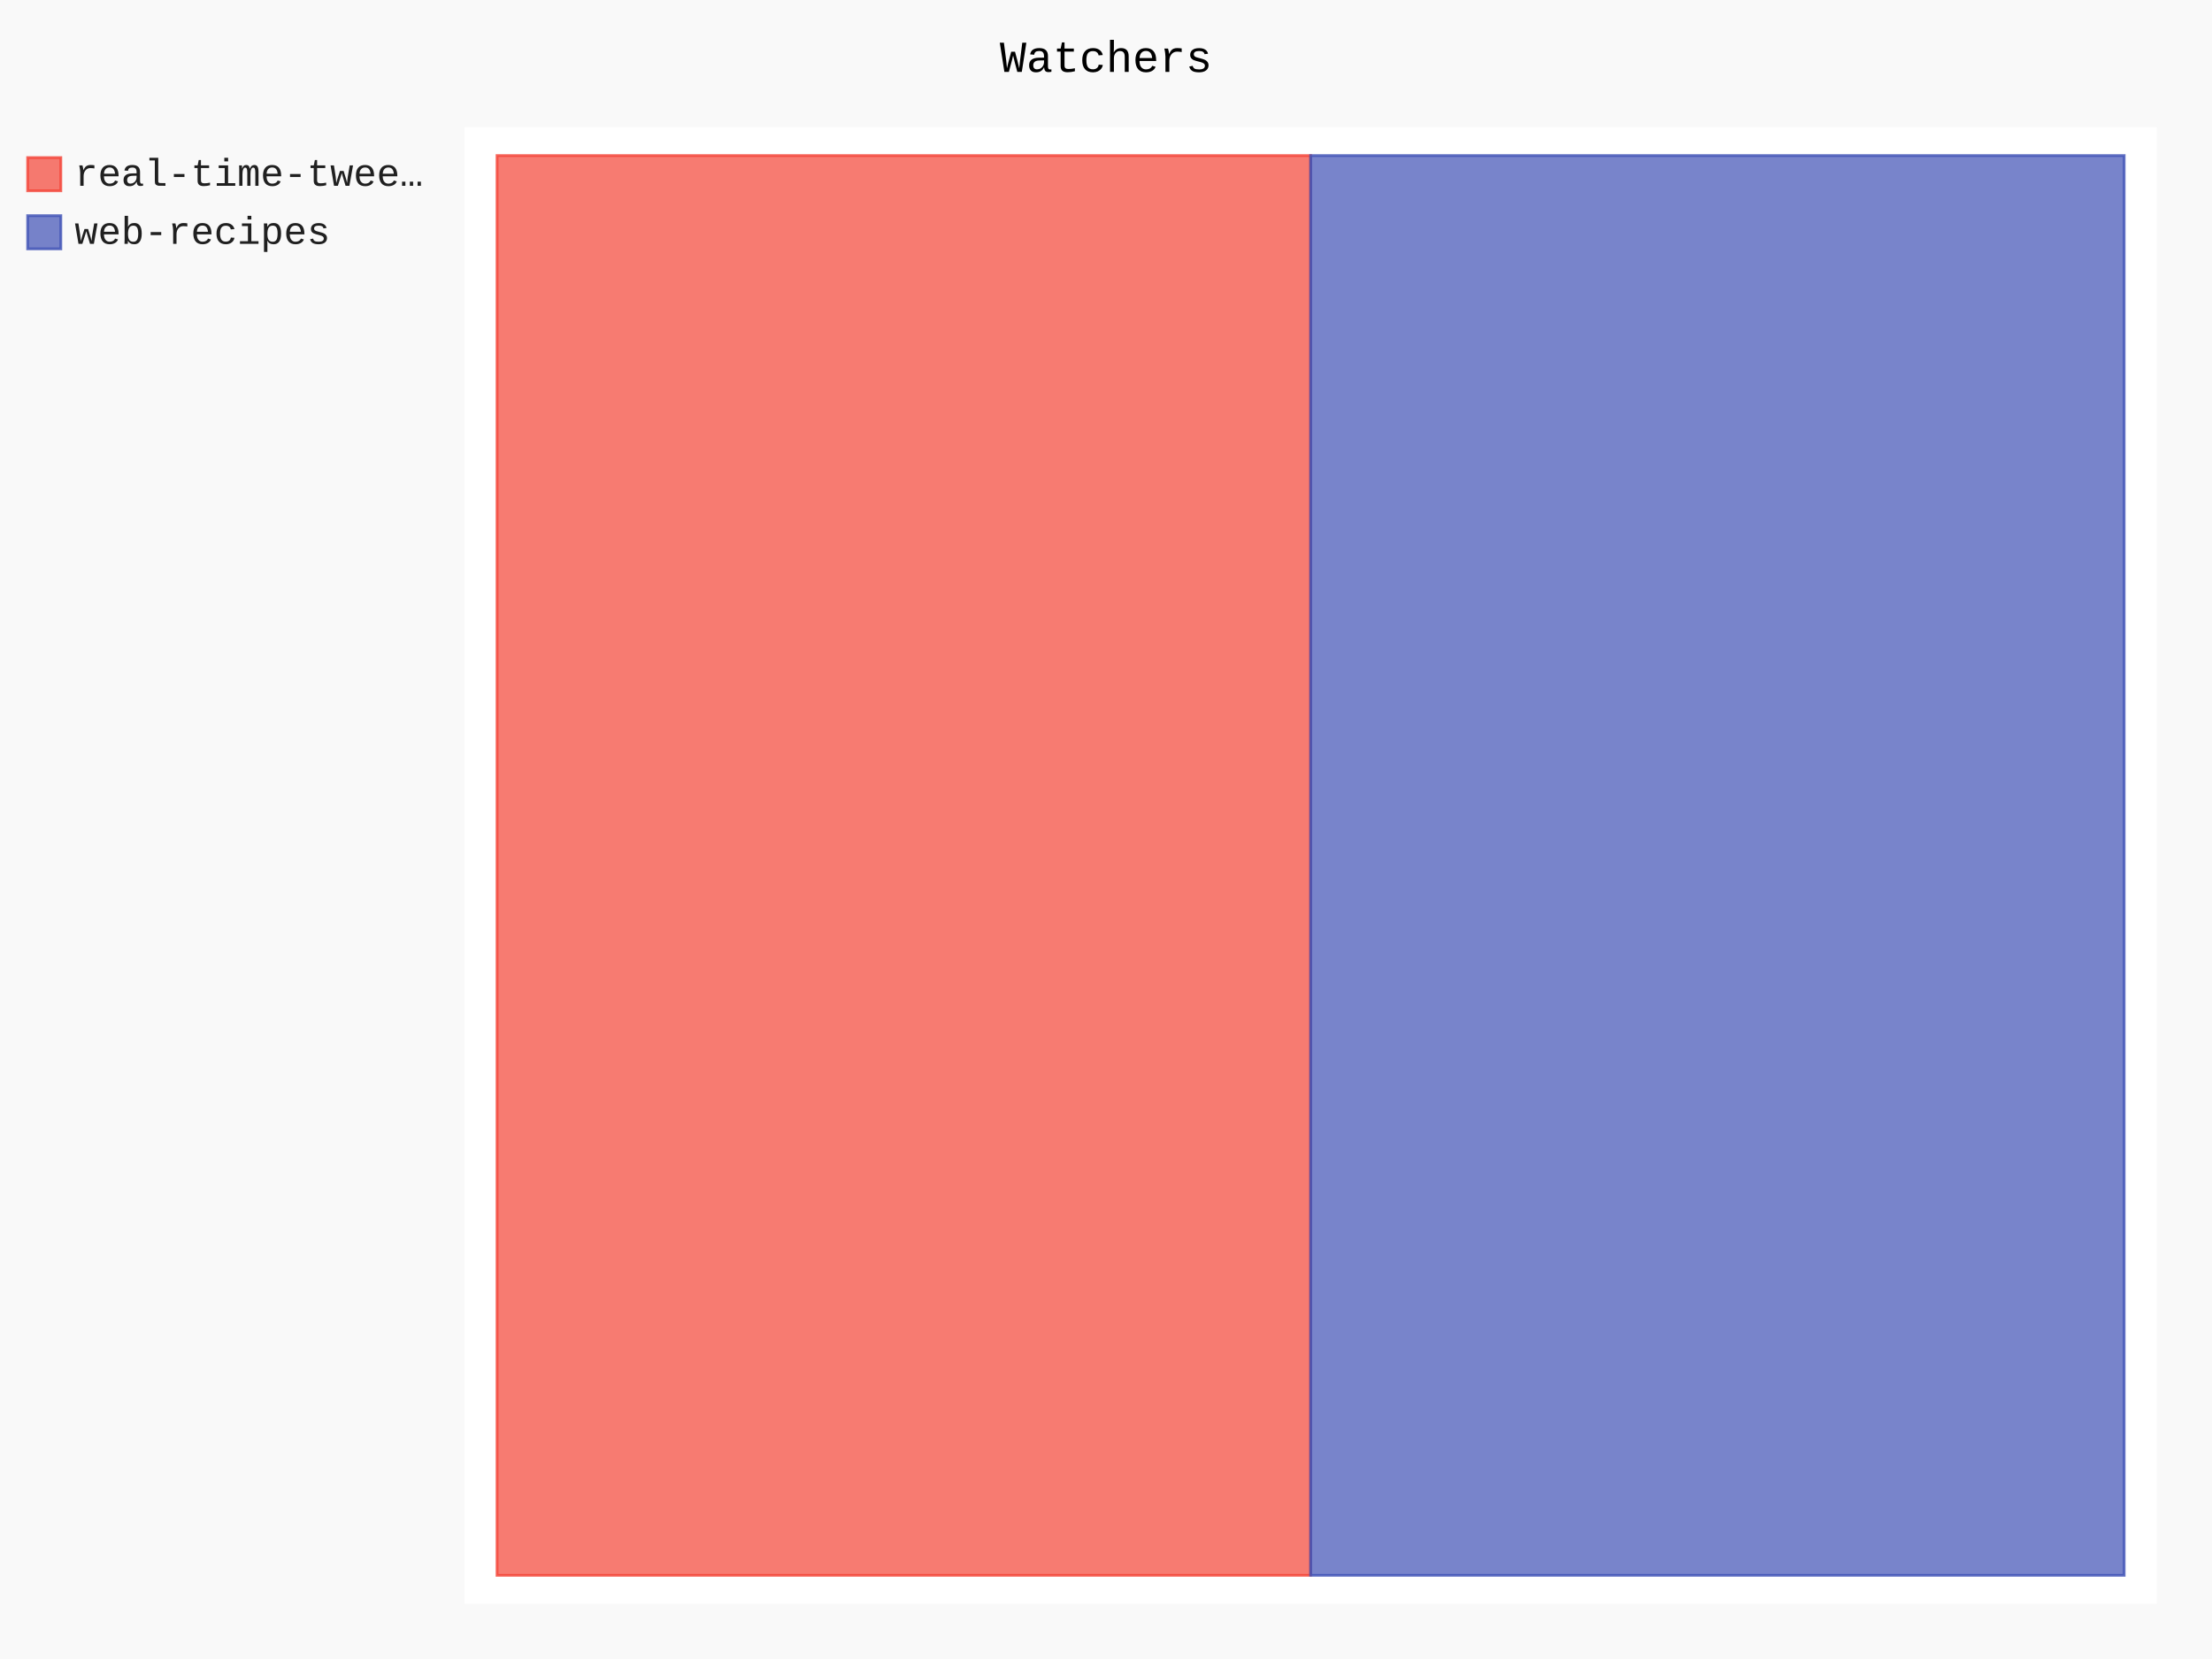
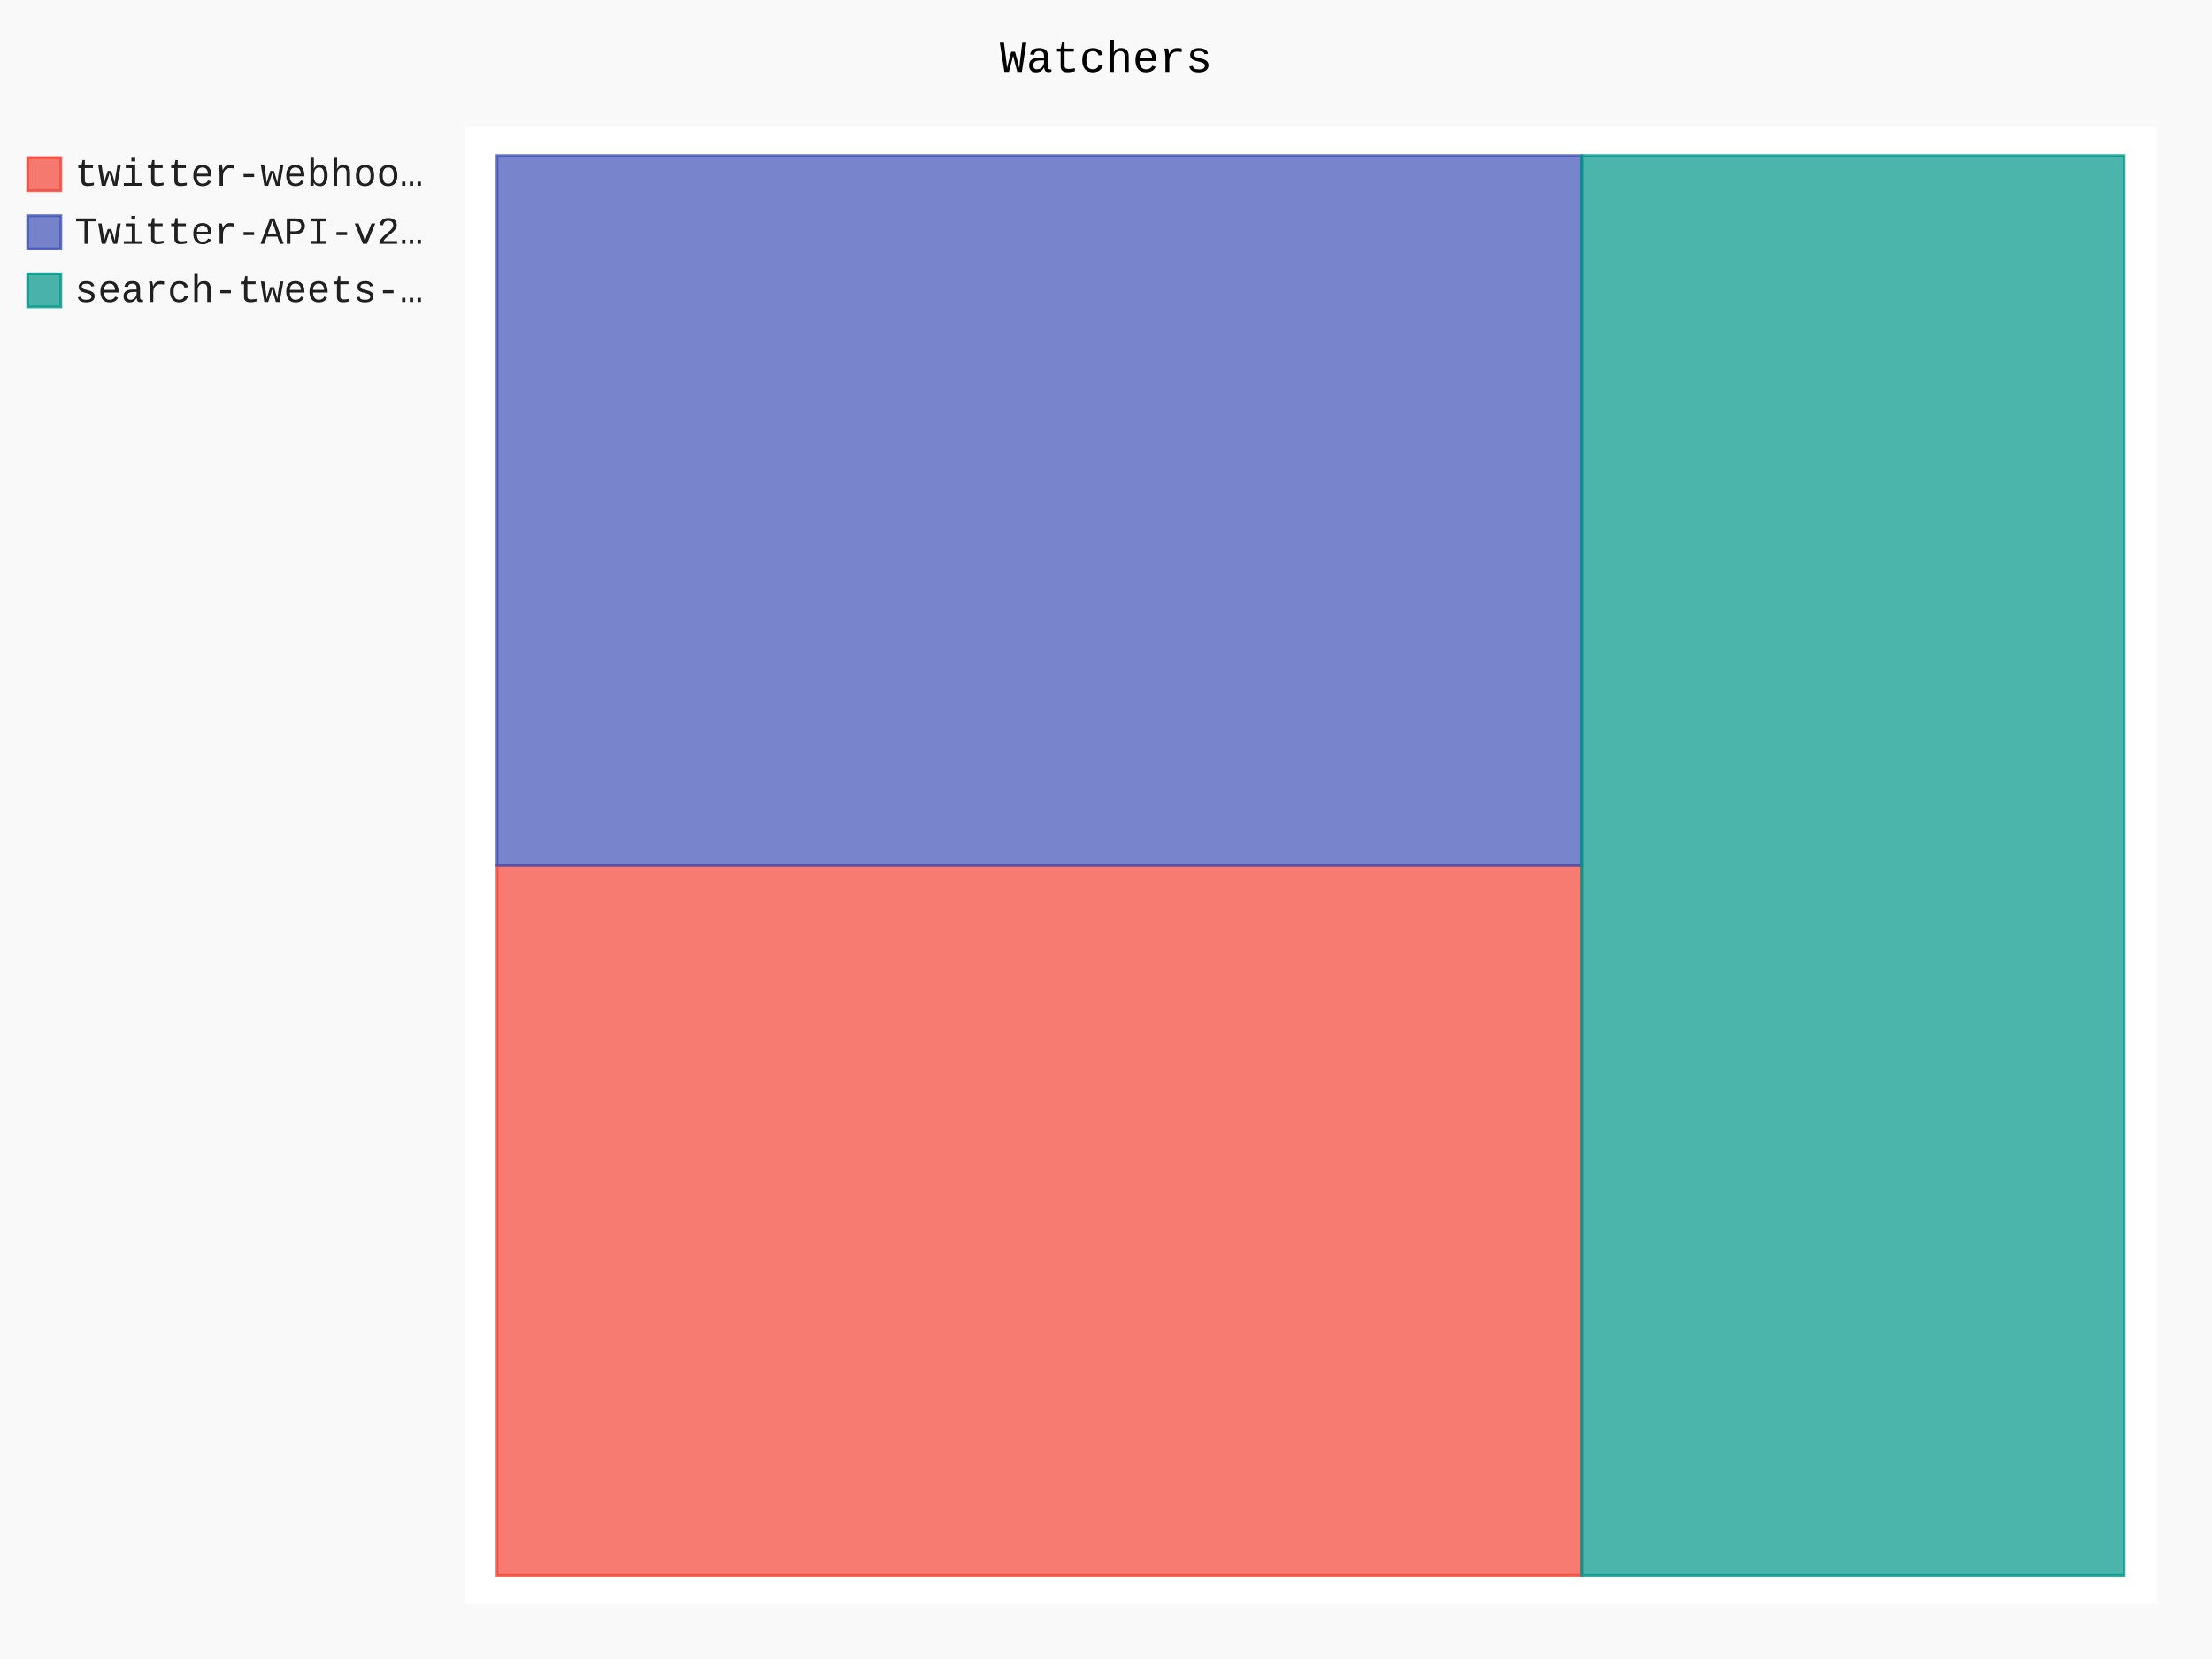
- <svg xmlns="http://www.w3.org/2000/svg" id="chart-ee04c11e-90aa-4029-8732-e5803a0ba711" class="pygal-chart" viewBox="0 0 800 600">
+ <svg xmlns="http://www.w3.org/2000/svg" id="chart-e238314e-1ccf-4ff5-9af2-c9c27f734ba3" class="pygal-chart" viewBox="0 0 800 600">
  <defs>
-     <style type="text/css">#chart-ee04c11e-90aa-4029-8732-e5803a0ba711{-webkit-user-select:none;-webkit-font-smoothing:antialiased;font-family:Consolas,"Liberation Mono",Menlo,Courier,monospace}#chart-ee04c11e-90aa-4029-8732-e5803a0ba711 .title{font-family:Consolas,"Liberation Mono",Menlo,Courier,monospace;font-size:16px}#chart-ee04c11e-90aa-4029-8732-e5803a0ba711 .legends .legend text{font-family:Consolas,"Liberation Mono",Menlo,Courier,monospace;font-size:14px}#chart-ee04c11e-90aa-4029-8732-e5803a0ba711 .axis text{font-family:Consolas,"Liberation Mono",Menlo,Courier,monospace;font-size:10px}#chart-ee04c11e-90aa-4029-8732-e5803a0ba711 .axis text.major{font-family:Consolas,"Liberation Mono",Menlo,Courier,monospace;font-size:10px}#chart-ee04c11e-90aa-4029-8732-e5803a0ba711 .text-overlay text.value{font-family:Consolas,"Liberation Mono",Menlo,Courier,monospace;font-size:16px}#chart-ee04c11e-90aa-4029-8732-e5803a0ba711 .text-overlay text.label{font-family:Consolas,"Liberation Mono",Menlo,Courier,monospace;font-size:10px}#chart-ee04c11e-90aa-4029-8732-e5803a0ba711 .tooltip{font-family:Consolas,"Liberation Mono",Menlo,Courier,monospace;font-size:14px}#chart-ee04c11e-90aa-4029-8732-e5803a0ba711 text.no_data{font-family:Consolas,"Liberation Mono",Menlo,Courier,monospace;font-size:64px}
- #chart-ee04c11e-90aa-4029-8732-e5803a0ba711{background-color:rgba(249,249,249,1)}#chart-ee04c11e-90aa-4029-8732-e5803a0ba711 path,#chart-ee04c11e-90aa-4029-8732-e5803a0ba711 line,#chart-ee04c11e-90aa-4029-8732-e5803a0ba711 rect,#chart-ee04c11e-90aa-4029-8732-e5803a0ba711 circle{-webkit-transition:150ms;-moz-transition:150ms;transition:150ms}#chart-ee04c11e-90aa-4029-8732-e5803a0ba711 .graph &gt; .background{fill:rgba(249,249,249,1)}#chart-ee04c11e-90aa-4029-8732-e5803a0ba711 .plot &gt; .background{fill:rgba(255,255,255,1)}#chart-ee04c11e-90aa-4029-8732-e5803a0ba711 .graph{fill:rgba(0,0,0,.87)}#chart-ee04c11e-90aa-4029-8732-e5803a0ba711 text.no_data{fill:rgba(0,0,0,1)}#chart-ee04c11e-90aa-4029-8732-e5803a0ba711 .title{fill:rgba(0,0,0,1)}#chart-ee04c11e-90aa-4029-8732-e5803a0ba711 .legends .legend text{fill:rgba(0,0,0,.87)}#chart-ee04c11e-90aa-4029-8732-e5803a0ba711 .legends .legend:hover text{fill:rgba(0,0,0,1)}#chart-ee04c11e-90aa-4029-8732-e5803a0ba711 .axis .line{stroke:rgba(0,0,0,1)}#chart-ee04c11e-90aa-4029-8732-e5803a0ba711 .axis .guide.line{stroke:rgba(0,0,0,.54)}#chart-ee04c11e-90aa-4029-8732-e5803a0ba711 .axis .major.line{stroke:rgba(0,0,0,.87)}#chart-ee04c11e-90aa-4029-8732-e5803a0ba711 .axis text.major{fill:rgba(0,0,0,1)}#chart-ee04c11e-90aa-4029-8732-e5803a0ba711 .axis.y .guides:hover .guide.line,#chart-ee04c11e-90aa-4029-8732-e5803a0ba711 .line-graph .axis.x .guides:hover .guide.line,#chart-ee04c11e-90aa-4029-8732-e5803a0ba711 .stackedline-graph .axis.x .guides:hover .guide.line,#chart-ee04c11e-90aa-4029-8732-e5803a0ba711 .xy-graph .axis.x .guides:hover .guide.line{stroke:rgba(0,0,0,1)}#chart-ee04c11e-90aa-4029-8732-e5803a0ba711 .axis .guides:hover text{fill:rgba(0,0,0,1)}#chart-ee04c11e-90aa-4029-8732-e5803a0ba711 .reactive{fill-opacity:.7;stroke-opacity:.8}#chart-ee04c11e-90aa-4029-8732-e5803a0ba711 .ci{stroke:rgba(0,0,0,.87)}#chart-ee04c11e-90aa-4029-8732-e5803a0ba711 .reactive.active,#chart-ee04c11e-90aa-4029-8732-e5803a0ba711 .active .reactive{fill-opacity:.8;stroke-opacity:.9;stroke-width:4}#chart-ee04c11e-90aa-4029-8732-e5803a0ba711 .ci .reactive.active{stroke-width:1.5}#chart-ee04c11e-90aa-4029-8732-e5803a0ba711 .series text{fill:rgba(0,0,0,1)}#chart-ee04c11e-90aa-4029-8732-e5803a0ba711 .tooltip rect{fill:rgba(255,255,255,1);stroke:rgba(0,0,0,1);-webkit-transition:opacity 150ms;-moz-transition:opacity 150ms;transition:opacity 150ms}#chart-ee04c11e-90aa-4029-8732-e5803a0ba711 .tooltip .label{fill:rgba(0,0,0,.87)}#chart-ee04c11e-90aa-4029-8732-e5803a0ba711 .tooltip .label{fill:rgba(0,0,0,.87)}#chart-ee04c11e-90aa-4029-8732-e5803a0ba711 .tooltip .legend{font-size:.8em;fill:rgba(0,0,0,.54)}#chart-ee04c11e-90aa-4029-8732-e5803a0ba711 .tooltip .x_label{font-size:.6em;fill:rgba(0,0,0,1)}#chart-ee04c11e-90aa-4029-8732-e5803a0ba711 .tooltip .xlink{font-size:.5em;text-decoration:underline}#chart-ee04c11e-90aa-4029-8732-e5803a0ba711 .tooltip .value{font-size:1.5em}#chart-ee04c11e-90aa-4029-8732-e5803a0ba711 .bound{font-size:.5em}#chart-ee04c11e-90aa-4029-8732-e5803a0ba711 .max-value{font-size:.75em;fill:rgba(0,0,0,.54)}#chart-ee04c11e-90aa-4029-8732-e5803a0ba711 .map-element{fill:rgba(255,255,255,1);stroke:rgba(0,0,0,.54) !important}#chart-ee04c11e-90aa-4029-8732-e5803a0ba711 .map-element .reactive{fill-opacity:inherit;stroke-opacity:inherit}#chart-ee04c11e-90aa-4029-8732-e5803a0ba711 .color-0,#chart-ee04c11e-90aa-4029-8732-e5803a0ba711 .color-0 a:visited{stroke:#F44336;fill:#F44336}#chart-ee04c11e-90aa-4029-8732-e5803a0ba711 .color-1,#chart-ee04c11e-90aa-4029-8732-e5803a0ba711 .color-1 a:visited{stroke:#3F51B5;fill:#3F51B5}#chart-ee04c11e-90aa-4029-8732-e5803a0ba711 .text-overlay .color-0 text{fill:black}#chart-ee04c11e-90aa-4029-8732-e5803a0ba711 .text-overlay .color-1 text{fill:black}
- #chart-ee04c11e-90aa-4029-8732-e5803a0ba711 text.no_data{text-anchor:middle}#chart-ee04c11e-90aa-4029-8732-e5803a0ba711 .guide.line{fill:none}#chart-ee04c11e-90aa-4029-8732-e5803a0ba711 .centered{text-anchor:middle}#chart-ee04c11e-90aa-4029-8732-e5803a0ba711 .title{text-anchor:middle}#chart-ee04c11e-90aa-4029-8732-e5803a0ba711 .legends .legend text{fill-opacity:1}#chart-ee04c11e-90aa-4029-8732-e5803a0ba711 .axis.x text{text-anchor:middle}#chart-ee04c11e-90aa-4029-8732-e5803a0ba711 .axis.x:not(.web) text[transform]{text-anchor:start}#chart-ee04c11e-90aa-4029-8732-e5803a0ba711 .axis.x:not(.web) text[transform].backwards{text-anchor:end}#chart-ee04c11e-90aa-4029-8732-e5803a0ba711 .axis.y text{text-anchor:end}#chart-ee04c11e-90aa-4029-8732-e5803a0ba711 .axis.y text[transform].backwards{text-anchor:start}#chart-ee04c11e-90aa-4029-8732-e5803a0ba711 .axis.y2 text{text-anchor:start}#chart-ee04c11e-90aa-4029-8732-e5803a0ba711 .axis.y2 text[transform].backwards{text-anchor:end}#chart-ee04c11e-90aa-4029-8732-e5803a0ba711 .axis .guide.line{stroke-dasharray:4,4}#chart-ee04c11e-90aa-4029-8732-e5803a0ba711 .axis .major.guide.line{stroke-dasharray:6,6}#chart-ee04c11e-90aa-4029-8732-e5803a0ba711 .horizontal .axis.y .guide.line,#chart-ee04c11e-90aa-4029-8732-e5803a0ba711 .horizontal .axis.y2 .guide.line,#chart-ee04c11e-90aa-4029-8732-e5803a0ba711 .vertical .axis.x .guide.line{opacity:0}#chart-ee04c11e-90aa-4029-8732-e5803a0ba711 .horizontal .axis.always_show .guide.line,#chart-ee04c11e-90aa-4029-8732-e5803a0ba711 .vertical .axis.always_show .guide.line{opacity:1 !important}#chart-ee04c11e-90aa-4029-8732-e5803a0ba711 .axis.y .guides:hover .guide.line,#chart-ee04c11e-90aa-4029-8732-e5803a0ba711 .axis.y2 .guides:hover .guide.line,#chart-ee04c11e-90aa-4029-8732-e5803a0ba711 .axis.x .guides:hover .guide.line{opacity:1}#chart-ee04c11e-90aa-4029-8732-e5803a0ba711 .axis .guides:hover text{opacity:1}#chart-ee04c11e-90aa-4029-8732-e5803a0ba711 .nofill{fill:none}#chart-ee04c11e-90aa-4029-8732-e5803a0ba711 .subtle-fill{fill-opacity:.2}#chart-ee04c11e-90aa-4029-8732-e5803a0ba711 .dot{stroke-width:1px;fill-opacity:1}#chart-ee04c11e-90aa-4029-8732-e5803a0ba711 .dot.active{stroke-width:5px}#chart-ee04c11e-90aa-4029-8732-e5803a0ba711 .dot.negative{fill:transparent}#chart-ee04c11e-90aa-4029-8732-e5803a0ba711 text,#chart-ee04c11e-90aa-4029-8732-e5803a0ba711 tspan{stroke:none !important}#chart-ee04c11e-90aa-4029-8732-e5803a0ba711 .series text.active{opacity:1}#chart-ee04c11e-90aa-4029-8732-e5803a0ba711 .tooltip rect{fill-opacity:.95;stroke-width:.5}#chart-ee04c11e-90aa-4029-8732-e5803a0ba711 .tooltip text{fill-opacity:1}#chart-ee04c11e-90aa-4029-8732-e5803a0ba711 .showable{visibility:hidden}#chart-ee04c11e-90aa-4029-8732-e5803a0ba711 .showable.shown{visibility:visible}#chart-ee04c11e-90aa-4029-8732-e5803a0ba711 .gauge-background{fill:rgba(229,229,229,1);stroke:none}#chart-ee04c11e-90aa-4029-8732-e5803a0ba711 .bg-lines{stroke:rgba(249,249,249,1);stroke-width:2px}</style>
+     <style type="text/css">#chart-e238314e-1ccf-4ff5-9af2-c9c27f734ba3{-webkit-user-select:none;-webkit-font-smoothing:antialiased;font-family:Consolas,"Liberation Mono",Menlo,Courier,monospace}#chart-e238314e-1ccf-4ff5-9af2-c9c27f734ba3 .title{font-family:Consolas,"Liberation Mono",Menlo,Courier,monospace;font-size:16px}#chart-e238314e-1ccf-4ff5-9af2-c9c27f734ba3 .legends .legend text{font-family:Consolas,"Liberation Mono",Menlo,Courier,monospace;font-size:14px}#chart-e238314e-1ccf-4ff5-9af2-c9c27f734ba3 .axis text{font-family:Consolas,"Liberation Mono",Menlo,Courier,monospace;font-size:10px}#chart-e238314e-1ccf-4ff5-9af2-c9c27f734ba3 .axis text.major{font-family:Consolas,"Liberation Mono",Menlo,Courier,monospace;font-size:10px}#chart-e238314e-1ccf-4ff5-9af2-c9c27f734ba3 .text-overlay text.value{font-family:Consolas,"Liberation Mono",Menlo,Courier,monospace;font-size:16px}#chart-e238314e-1ccf-4ff5-9af2-c9c27f734ba3 .text-overlay text.label{font-family:Consolas,"Liberation Mono",Menlo,Courier,monospace;font-size:10px}#chart-e238314e-1ccf-4ff5-9af2-c9c27f734ba3 .tooltip{font-family:Consolas,"Liberation Mono",Menlo,Courier,monospace;font-size:14px}#chart-e238314e-1ccf-4ff5-9af2-c9c27f734ba3 text.no_data{font-family:Consolas,"Liberation Mono",Menlo,Courier,monospace;font-size:64px}
+ #chart-e238314e-1ccf-4ff5-9af2-c9c27f734ba3{background-color:rgba(249,249,249,1)}#chart-e238314e-1ccf-4ff5-9af2-c9c27f734ba3 path,#chart-e238314e-1ccf-4ff5-9af2-c9c27f734ba3 line,#chart-e238314e-1ccf-4ff5-9af2-c9c27f734ba3 rect,#chart-e238314e-1ccf-4ff5-9af2-c9c27f734ba3 circle{-webkit-transition:150ms;-moz-transition:150ms;transition:150ms}#chart-e238314e-1ccf-4ff5-9af2-c9c27f734ba3 .graph &gt; .background{fill:rgba(249,249,249,1)}#chart-e238314e-1ccf-4ff5-9af2-c9c27f734ba3 .plot &gt; .background{fill:rgba(255,255,255,1)}#chart-e238314e-1ccf-4ff5-9af2-c9c27f734ba3 .graph{fill:rgba(0,0,0,.87)}#chart-e238314e-1ccf-4ff5-9af2-c9c27f734ba3 text.no_data{fill:rgba(0,0,0,1)}#chart-e238314e-1ccf-4ff5-9af2-c9c27f734ba3 .title{fill:rgba(0,0,0,1)}#chart-e238314e-1ccf-4ff5-9af2-c9c27f734ba3 .legends .legend text{fill:rgba(0,0,0,.87)}#chart-e238314e-1ccf-4ff5-9af2-c9c27f734ba3 .legends .legend:hover text{fill:rgba(0,0,0,1)}#chart-e238314e-1ccf-4ff5-9af2-c9c27f734ba3 .axis .line{stroke:rgba(0,0,0,1)}#chart-e238314e-1ccf-4ff5-9af2-c9c27f734ba3 .axis .guide.line{stroke:rgba(0,0,0,.54)}#chart-e238314e-1ccf-4ff5-9af2-c9c27f734ba3 .axis .major.line{stroke:rgba(0,0,0,.87)}#chart-e238314e-1ccf-4ff5-9af2-c9c27f734ba3 .axis text.major{fill:rgba(0,0,0,1)}#chart-e238314e-1ccf-4ff5-9af2-c9c27f734ba3 .axis.y .guides:hover .guide.line,#chart-e238314e-1ccf-4ff5-9af2-c9c27f734ba3 .line-graph .axis.x .guides:hover .guide.line,#chart-e238314e-1ccf-4ff5-9af2-c9c27f734ba3 .stackedline-graph .axis.x .guides:hover .guide.line,#chart-e238314e-1ccf-4ff5-9af2-c9c27f734ba3 .xy-graph .axis.x .guides:hover .guide.line{stroke:rgba(0,0,0,1)}#chart-e238314e-1ccf-4ff5-9af2-c9c27f734ba3 .axis .guides:hover text{fill:rgba(0,0,0,1)}#chart-e238314e-1ccf-4ff5-9af2-c9c27f734ba3 .reactive{fill-opacity:.7;stroke-opacity:.8}#chart-e238314e-1ccf-4ff5-9af2-c9c27f734ba3 .ci{stroke:rgba(0,0,0,.87)}#chart-e238314e-1ccf-4ff5-9af2-c9c27f734ba3 .reactive.active,#chart-e238314e-1ccf-4ff5-9af2-c9c27f734ba3 .active .reactive{fill-opacity:.8;stroke-opacity:.9;stroke-width:4}#chart-e238314e-1ccf-4ff5-9af2-c9c27f734ba3 .ci .reactive.active{stroke-width:1.5}#chart-e238314e-1ccf-4ff5-9af2-c9c27f734ba3 .series text{fill:rgba(0,0,0,1)}#chart-e238314e-1ccf-4ff5-9af2-c9c27f734ba3 .tooltip rect{fill:rgba(255,255,255,1);stroke:rgba(0,0,0,1);-webkit-transition:opacity 150ms;-moz-transition:opacity 150ms;transition:opacity 150ms}#chart-e238314e-1ccf-4ff5-9af2-c9c27f734ba3 .tooltip .label{fill:rgba(0,0,0,.87)}#chart-e238314e-1ccf-4ff5-9af2-c9c27f734ba3 .tooltip .label{fill:rgba(0,0,0,.87)}#chart-e238314e-1ccf-4ff5-9af2-c9c27f734ba3 .tooltip .legend{font-size:.8em;fill:rgba(0,0,0,.54)}#chart-e238314e-1ccf-4ff5-9af2-c9c27f734ba3 .tooltip .x_label{font-size:.6em;fill:rgba(0,0,0,1)}#chart-e238314e-1ccf-4ff5-9af2-c9c27f734ba3 .tooltip .xlink{font-size:.5em;text-decoration:underline}#chart-e238314e-1ccf-4ff5-9af2-c9c27f734ba3 .tooltip .value{font-size:1.5em}#chart-e238314e-1ccf-4ff5-9af2-c9c27f734ba3 .bound{font-size:.5em}#chart-e238314e-1ccf-4ff5-9af2-c9c27f734ba3 .max-value{font-size:.75em;fill:rgba(0,0,0,.54)}#chart-e238314e-1ccf-4ff5-9af2-c9c27f734ba3 .map-element{fill:rgba(255,255,255,1);stroke:rgba(0,0,0,.54) !important}#chart-e238314e-1ccf-4ff5-9af2-c9c27f734ba3 .map-element .reactive{fill-opacity:inherit;stroke-opacity:inherit}#chart-e238314e-1ccf-4ff5-9af2-c9c27f734ba3 .color-0,#chart-e238314e-1ccf-4ff5-9af2-c9c27f734ba3 .color-0 a:visited{stroke:#F44336;fill:#F44336}#chart-e238314e-1ccf-4ff5-9af2-c9c27f734ba3 .color-1,#chart-e238314e-1ccf-4ff5-9af2-c9c27f734ba3 .color-1 a:visited{stroke:#3F51B5;fill:#3F51B5}#chart-e238314e-1ccf-4ff5-9af2-c9c27f734ba3 .color-2,#chart-e238314e-1ccf-4ff5-9af2-c9c27f734ba3 .color-2 a:visited{stroke:#009688;fill:#009688}#chart-e238314e-1ccf-4ff5-9af2-c9c27f734ba3 .text-overlay .color-0 text{fill:black}#chart-e238314e-1ccf-4ff5-9af2-c9c27f734ba3 .text-overlay .color-1 text{fill:black}#chart-e238314e-1ccf-4ff5-9af2-c9c27f734ba3 .text-overlay .color-2 text{fill:black}
+ #chart-e238314e-1ccf-4ff5-9af2-c9c27f734ba3 text.no_data{text-anchor:middle}#chart-e238314e-1ccf-4ff5-9af2-c9c27f734ba3 .guide.line{fill:none}#chart-e238314e-1ccf-4ff5-9af2-c9c27f734ba3 .centered{text-anchor:middle}#chart-e238314e-1ccf-4ff5-9af2-c9c27f734ba3 .title{text-anchor:middle}#chart-e238314e-1ccf-4ff5-9af2-c9c27f734ba3 .legends .legend text{fill-opacity:1}#chart-e238314e-1ccf-4ff5-9af2-c9c27f734ba3 .axis.x text{text-anchor:middle}#chart-e238314e-1ccf-4ff5-9af2-c9c27f734ba3 .axis.x:not(.web) text[transform]{text-anchor:start}#chart-e238314e-1ccf-4ff5-9af2-c9c27f734ba3 .axis.x:not(.web) text[transform].backwards{text-anchor:end}#chart-e238314e-1ccf-4ff5-9af2-c9c27f734ba3 .axis.y text{text-anchor:end}#chart-e238314e-1ccf-4ff5-9af2-c9c27f734ba3 .axis.y text[transform].backwards{text-anchor:start}#chart-e238314e-1ccf-4ff5-9af2-c9c27f734ba3 .axis.y2 text{text-anchor:start}#chart-e238314e-1ccf-4ff5-9af2-c9c27f734ba3 .axis.y2 text[transform].backwards{text-anchor:end}#chart-e238314e-1ccf-4ff5-9af2-c9c27f734ba3 .axis .guide.line{stroke-dasharray:4,4}#chart-e238314e-1ccf-4ff5-9af2-c9c27f734ba3 .axis .major.guide.line{stroke-dasharray:6,6}#chart-e238314e-1ccf-4ff5-9af2-c9c27f734ba3 .horizontal .axis.y .guide.line,#chart-e238314e-1ccf-4ff5-9af2-c9c27f734ba3 .horizontal .axis.y2 .guide.line,#chart-e238314e-1ccf-4ff5-9af2-c9c27f734ba3 .vertical .axis.x .guide.line{opacity:0}#chart-e238314e-1ccf-4ff5-9af2-c9c27f734ba3 .horizontal .axis.always_show .guide.line,#chart-e238314e-1ccf-4ff5-9af2-c9c27f734ba3 .vertical .axis.always_show .guide.line{opacity:1 !important}#chart-e238314e-1ccf-4ff5-9af2-c9c27f734ba3 .axis.y .guides:hover .guide.line,#chart-e238314e-1ccf-4ff5-9af2-c9c27f734ba3 .axis.y2 .guides:hover .guide.line,#chart-e238314e-1ccf-4ff5-9af2-c9c27f734ba3 .axis.x .guides:hover .guide.line{opacity:1}#chart-e238314e-1ccf-4ff5-9af2-c9c27f734ba3 .axis .guides:hover text{opacity:1}#chart-e238314e-1ccf-4ff5-9af2-c9c27f734ba3 .nofill{fill:none}#chart-e238314e-1ccf-4ff5-9af2-c9c27f734ba3 .subtle-fill{fill-opacity:.2}#chart-e238314e-1ccf-4ff5-9af2-c9c27f734ba3 .dot{stroke-width:1px;fill-opacity:1}#chart-e238314e-1ccf-4ff5-9af2-c9c27f734ba3 .dot.active{stroke-width:5px}#chart-e238314e-1ccf-4ff5-9af2-c9c27f734ba3 .dot.negative{fill:transparent}#chart-e238314e-1ccf-4ff5-9af2-c9c27f734ba3 text,#chart-e238314e-1ccf-4ff5-9af2-c9c27f734ba3 tspan{stroke:none !important}#chart-e238314e-1ccf-4ff5-9af2-c9c27f734ba3 .series text.active{opacity:1}#chart-e238314e-1ccf-4ff5-9af2-c9c27f734ba3 .tooltip rect{fill-opacity:.95;stroke-width:.5}#chart-e238314e-1ccf-4ff5-9af2-c9c27f734ba3 .tooltip text{fill-opacity:1}#chart-e238314e-1ccf-4ff5-9af2-c9c27f734ba3 .showable{visibility:hidden}#chart-e238314e-1ccf-4ff5-9af2-c9c27f734ba3 .showable.shown{visibility:visible}#chart-e238314e-1ccf-4ff5-9af2-c9c27f734ba3 .gauge-background{fill:rgba(229,229,229,1);stroke:none}#chart-e238314e-1ccf-4ff5-9af2-c9c27f734ba3 .bg-lines{stroke:rgba(249,249,249,1);stroke-width:2px}</style>
  </defs>
  <g class="graph treemap-graph vertical">
    <rect x="0" y="0" width="800" height="600" class="background" />
    <g transform="translate(168, 46)" class="plot">
      <rect x="0" y="0" width="612.0" height="534" class="background" />
      <g class="series serie-0 color-0">
        <g class="rects">
          <g class="rect">
-             <rect x="11.769" y="10.269" width="294.231" height="513.462" class="rect reactive tooltip-trigger" />
+             <rect x="11.769" y="267" width="392.308" height="256.731" class="rect reactive tooltip-trigger" />
          </g>
        </g>
      </g>
      <g class="series serie-1 color-1">
        <g class="rects">
          <g class="rect">
-             <rect x="306.0" y="10.269" width="294.231" height="513.462" class="rect reactive tooltip-trigger" />
+             <rect x="11.769" y="10.269" width="392.308" height="256.731" class="rect reactive tooltip-trigger" />
+           </g>
+         </g>
+       </g>
+       <g class="series serie-2 color-2">
+         <g class="rects">
+           <g class="rect">
+             <rect x="404.077" y="10.269" width="196.154" height="513.462" class="rect reactive tooltip-trigger" />
          </g>
        </g>
      </g>
    </g>
    <g class="titles">
      <text x="400.0" y="26" class="title plot_title">Watchers</text>
    </g>
    <g transform="translate(168, 46)" class="plot overlay">
      <g class="series serie-0 color-0" />
      <g class="series serie-1 color-1" />
+       <g class="series serie-2 color-2" />
    </g>
    <g transform="translate(168, 46)" class="plot text-overlay">
      <g class="series serie-0 color-0" />
      <g class="series serie-1 color-1" />
+       <g class="series serie-2 color-2" />
    </g>
    <g transform="translate(168, 46)" class="plot tooltip-overlay">
      <g transform="translate(0 0)" style="opacity: 0" class="tooltip">
        <rect rx="0" ry="0" width="0" height="0" class="tooltip-box" />
        <g class="text" />
      </g>
    </g>
    <g transform="translate(10, 56)" class="legends">
      <g id="activate-serie-0" class="legend reactive activate-serie">
        <rect x="0.0" y="1.0" width="12" height="12" class="color-0 reactive" />
-         <text x="17.0" y="11.2">real-time-twee…</text>
+         <text x="17.0" y="11.2">twitter-webhoo…</text>
      </g>
      <g id="activate-serie-1" class="legend reactive activate-serie">
        <rect x="0.0" y="22.0" width="12" height="12" class="color-1 reactive" />
-         <text x="17.0" y="32.2">web-recipes</text>
+         <text x="17.0" y="32.2">Twitter-API-v2…</text>
+       </g>
+       <g id="activate-serie-2" class="legend reactive activate-serie">
+         <rect x="0.0" y="43.0" width="12" height="12" class="color-2 reactive" />
+         <text x="17.0" y="53.2">search-tweets-…</text>
      </g>
    </g>
    <g transform="translate(790, 56)" class="legends" />
  </g>
</svg>
